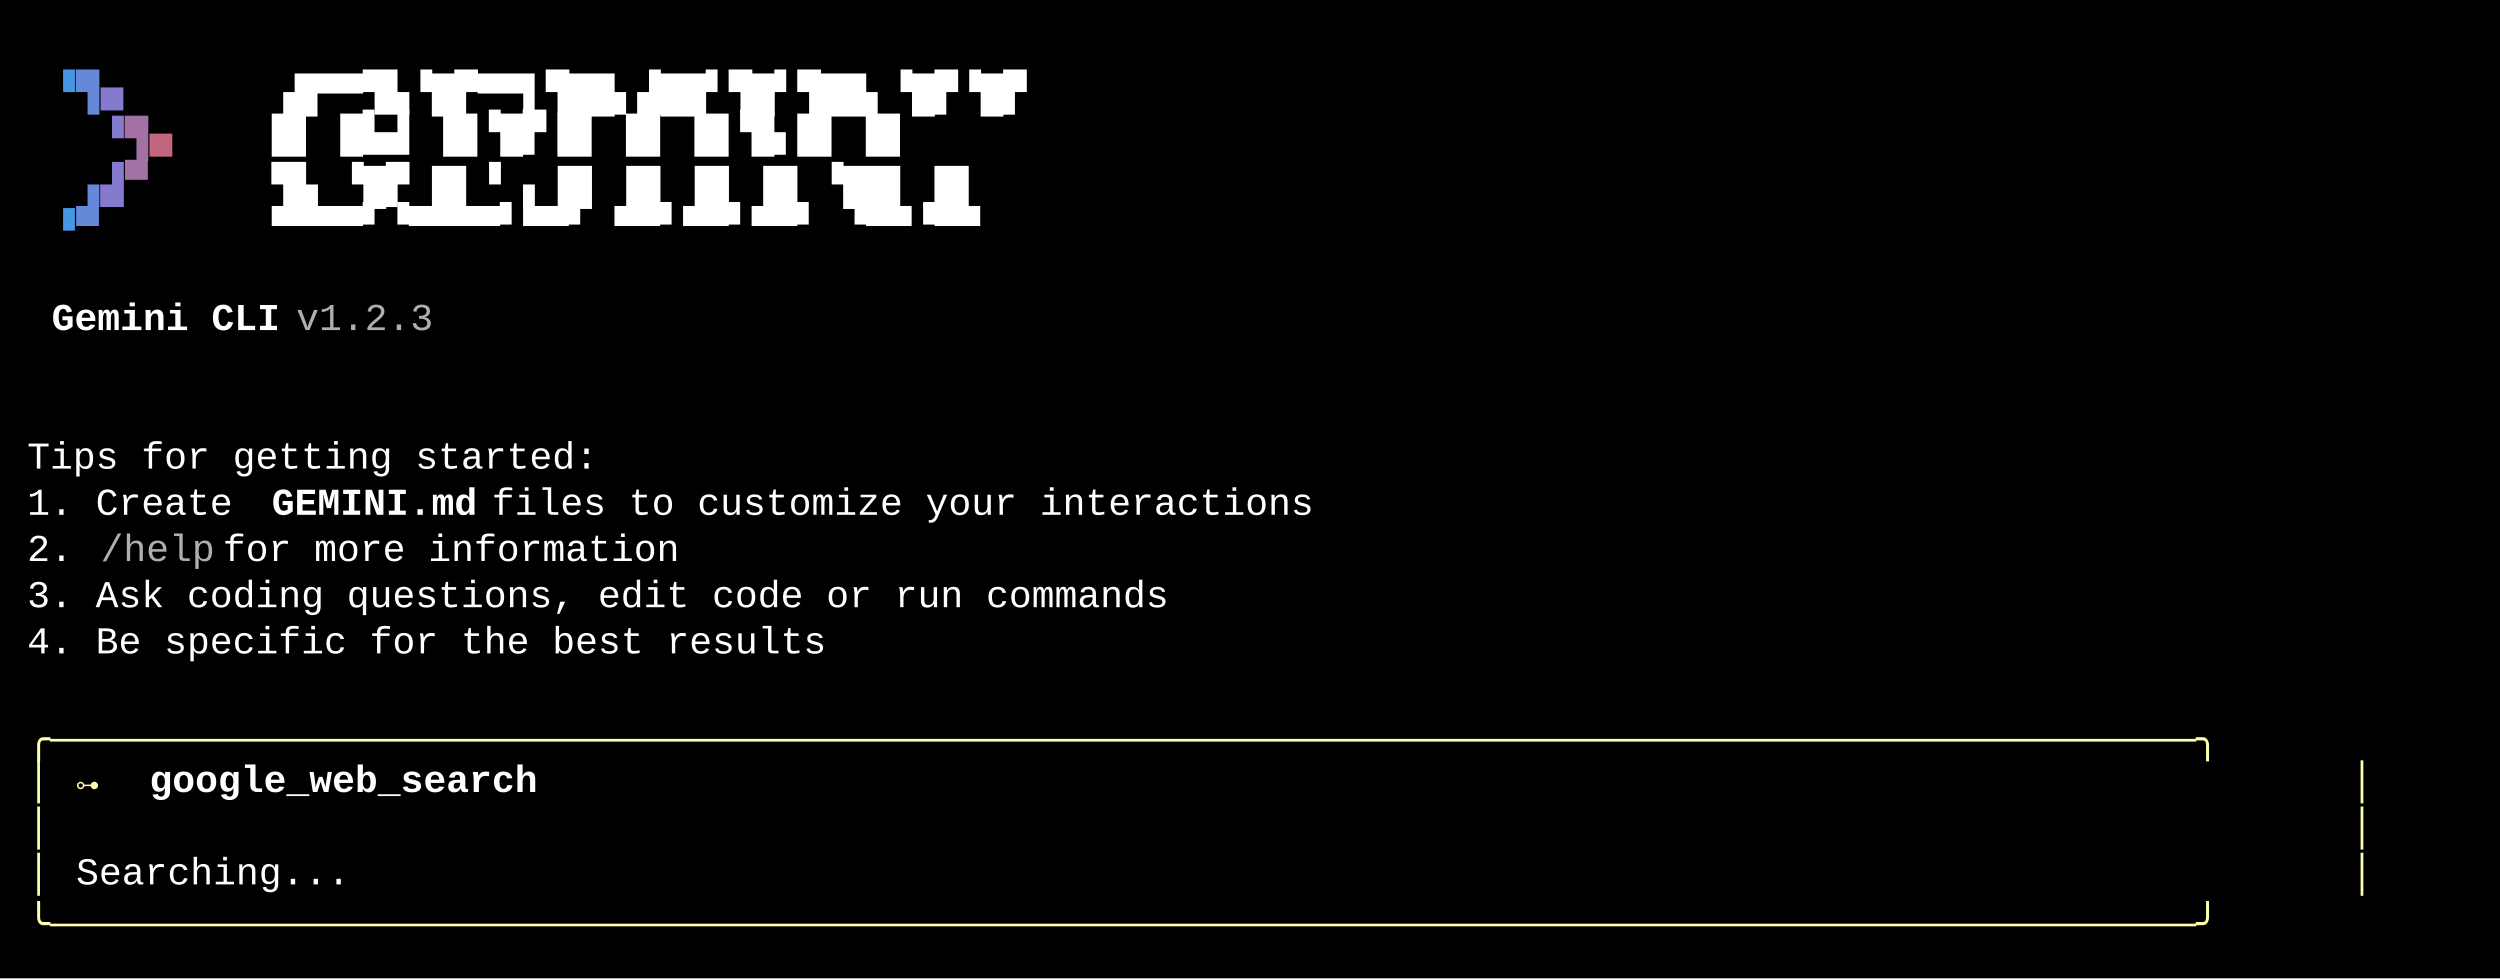
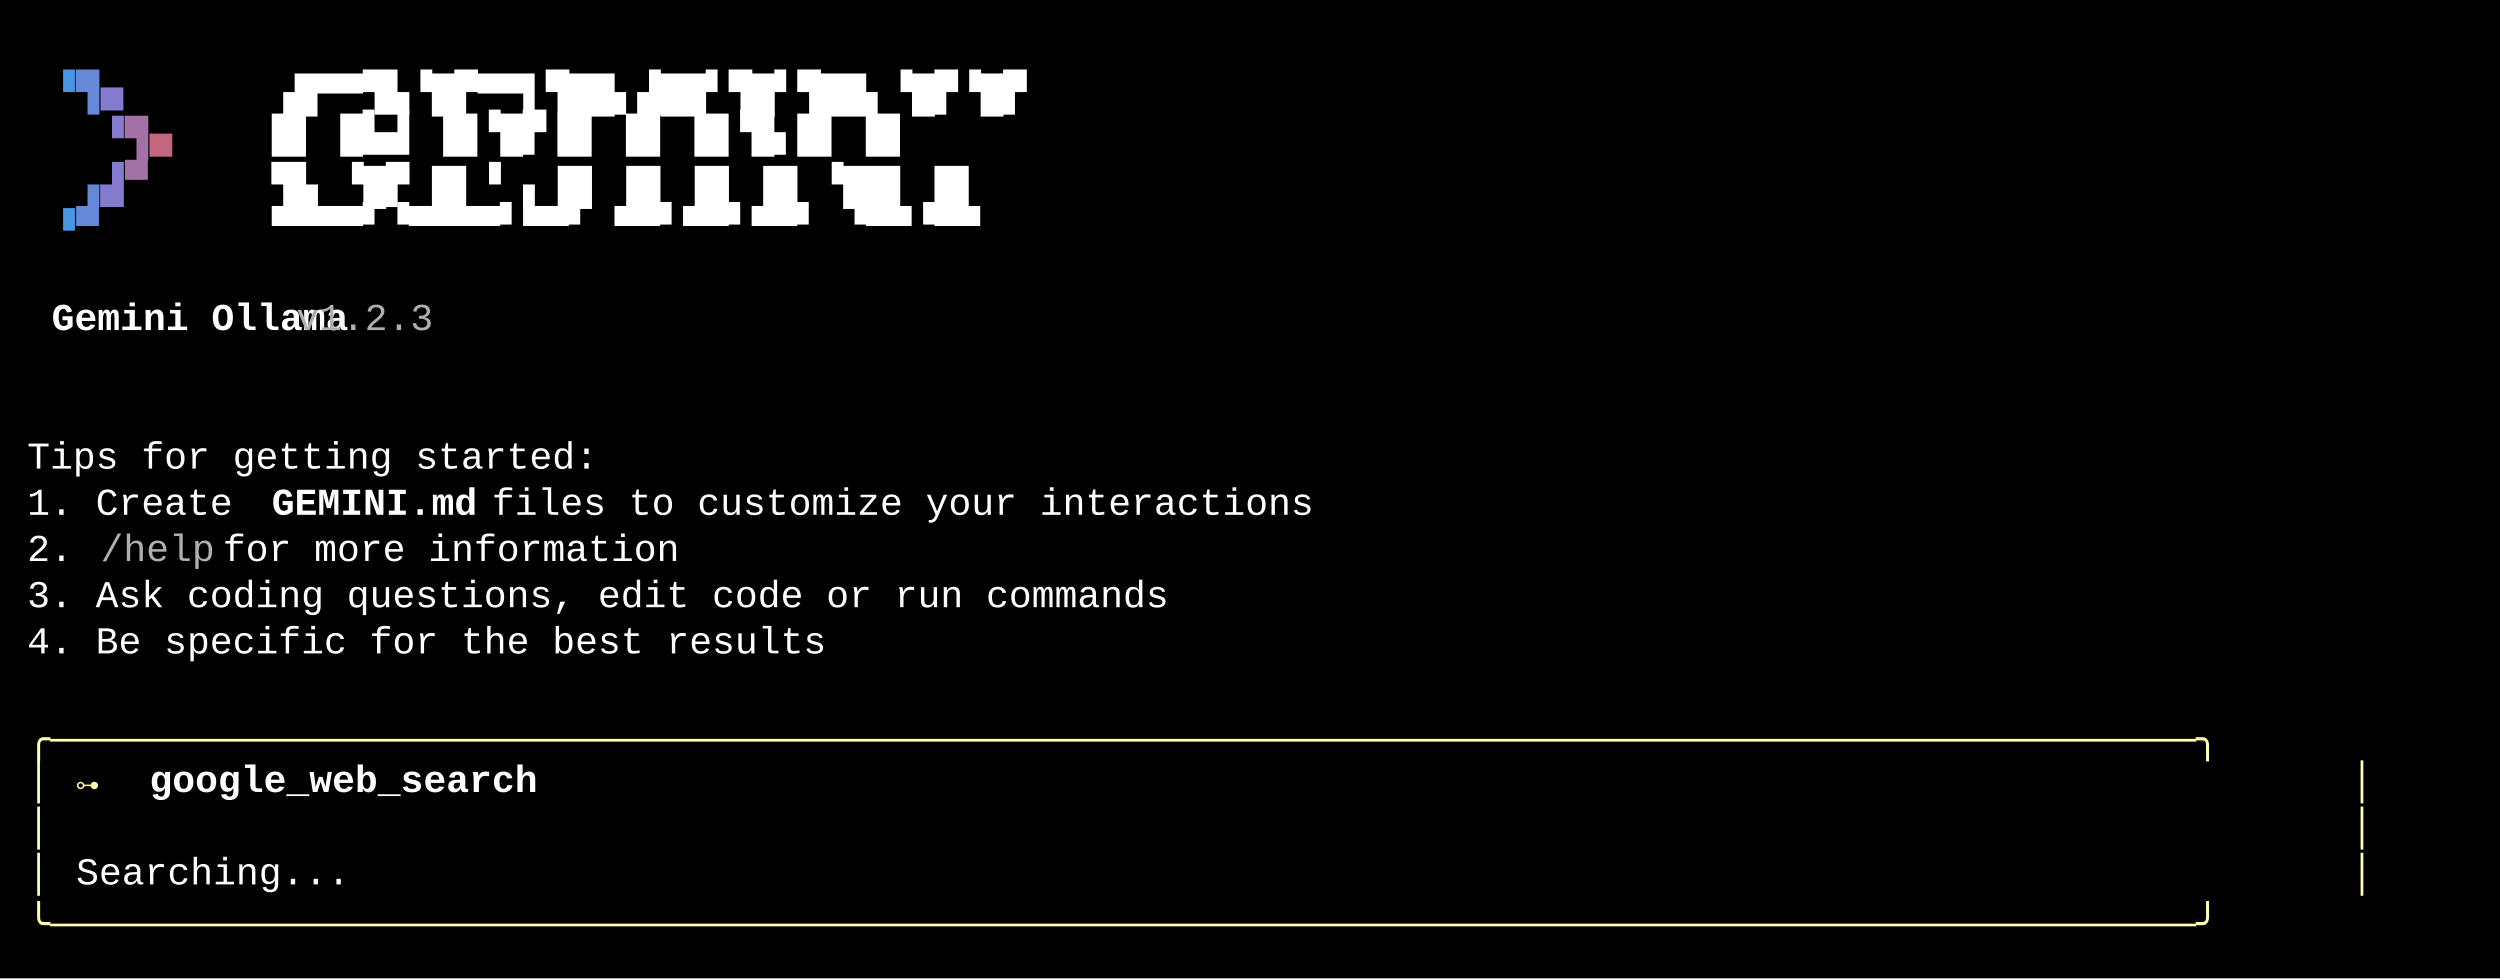
<svg xmlns="http://www.w3.org/2000/svg" width="920" height="360" viewBox="0 0 920 360">
  <style>
    text { font-family: Consolas, "Courier New", monospace; font-size: 14px; dominant-baseline: text-before-edge; white-space: pre; }
  </style>
  <rect width="920" height="360" fill="#000000" />
  <g transform="translate(10, 10)">
    <text x="9" y="19" fill="#4796e4" textLength="9" lengthAdjust="spacingAndGlyphs">▝</text>
    <text x="18" y="19" fill="#6688d9" textLength="9" lengthAdjust="spacingAndGlyphs">▜</text>
    <text x="27" y="19" fill="#847ace" textLength="9" lengthAdjust="spacingAndGlyphs">▄</text>
    <text x="90" y="19" fill="#ffffff" textLength="297" lengthAdjust="spacingAndGlyphs">▗█▀▀▜▙▝█▛▀▀▌▜██▖▟██▘▜█▘▜██▖▝█▛▝█▛</text>
    <text x="27" y="36" fill="#847ace" textLength="9" lengthAdjust="spacingAndGlyphs">▝</text>
    <text x="36" y="36" fill="#a471a7" textLength="9" lengthAdjust="spacingAndGlyphs">▜</text>
    <text x="45" y="36" fill="#c3677f" textLength="9" lengthAdjust="spacingAndGlyphs">▄</text>
    <text x="90" y="36" fill="#ffffff" textLength="297" lengthAdjust="spacingAndGlyphs">█▌     █▙▟  ▐█▝█▛▐█ ▐█ ▐█▝█▖█▌ █▌</text>
    <text x="18" y="53" fill="#6688d9" textLength="9" lengthAdjust="spacingAndGlyphs">▗</text>
    <text x="27" y="53" fill="#847ace" textLength="9" lengthAdjust="spacingAndGlyphs">▟</text>
    <text x="36" y="53" fill="#a471a7" textLength="9" lengthAdjust="spacingAndGlyphs">▀</text>
    <text x="90" y="53" fill="#ffffff" textLength="297" lengthAdjust="spacingAndGlyphs">▜▙ ▝█▛ █▌▝ ▖▐█   ▐█ ▐█ ▐█ ▝██▌ █▌</text>
    <text x="9" y="70" fill="#4796e4" textLength="9" lengthAdjust="spacingAndGlyphs">▝</text>
    <text x="18" y="70" fill="#6688d9" textLength="9" lengthAdjust="spacingAndGlyphs">▀</text>
    <text x="90" y="70" fill="#ffffff" textLength="297" lengthAdjust="spacingAndGlyphs"> ▀▀▀▀▘▝▀▀▀▀▘▀▀▘  ▀▀▘▀▀▘▀▀▘ ▝▀▀▝▀▀</text>
-     <text x="9" y="104" fill="#ffffff" textLength="90" lengthAdjust="spacingAndGlyphs" font-weight="bold">Gemini CLI</text>
+     <text x="9" y="104" fill="#ffffff" textLength="90" lengthAdjust="spacingAndGlyphs" font-weight="bold">Gemini Ollama</text>
    <text x="99" y="104" fill="#afafaf" textLength="63" lengthAdjust="spacingAndGlyphs"> v1.2.3</text>
    <text x="0" y="155" fill="#ffffff" textLength="225" lengthAdjust="spacingAndGlyphs">Tips for getting started:</text>
    <text x="0" y="172" fill="#ffffff" textLength="90" lengthAdjust="spacingAndGlyphs">1. Create </text>
    <text x="90" y="172" fill="#ffffff" textLength="81" lengthAdjust="spacingAndGlyphs" font-weight="bold">GEMINI.md</text>
    <text x="171" y="172" fill="#ffffff" textLength="333" lengthAdjust="spacingAndGlyphs"> files to customize your interactions</text>
    <text x="0" y="189" fill="#ffffff" textLength="27" lengthAdjust="spacingAndGlyphs">2. </text>
    <text x="27" y="189" fill="#afafaf" textLength="45" lengthAdjust="spacingAndGlyphs">/help</text>
    <text x="72" y="189" fill="#ffffff" textLength="189" lengthAdjust="spacingAndGlyphs"> for more information</text>
    <text x="0" y="206" fill="#ffffff" textLength="450" lengthAdjust="spacingAndGlyphs">3. Ask coding questions, edit code or run commands</text>
    <text x="0" y="223" fill="#ffffff" textLength="315" lengthAdjust="spacingAndGlyphs">4. Be specific for the best results</text>
    <text x="0" y="257" fill="#ffffaf" textLength="864" lengthAdjust="spacingAndGlyphs">╭──────────────────────────────────────────────────────────────────────────────────────────────╮</text>
    <text x="0" y="274" fill="#ffffaf" textLength="9" lengthAdjust="spacingAndGlyphs">│</text>
    <text x="18" y="274" fill="#ffffaf" textLength="9" lengthAdjust="spacingAndGlyphs">⊶</text>
    <text x="45" y="274" fill="#ffffff" textLength="153" lengthAdjust="spacingAndGlyphs" font-weight="bold">google_web_search</text>
    <text x="855" y="274" fill="#ffffaf" textLength="9" lengthAdjust="spacingAndGlyphs">│</text>
    <text x="0" y="291" fill="#ffffaf" textLength="9" lengthAdjust="spacingAndGlyphs">│</text>
    <text x="855" y="291" fill="#ffffaf" textLength="9" lengthAdjust="spacingAndGlyphs">│</text>
    <text x="0" y="308" fill="#ffffaf" textLength="9" lengthAdjust="spacingAndGlyphs">│</text>
    <text x="18" y="308" fill="#ffffff" textLength="108" lengthAdjust="spacingAndGlyphs">Searching...</text>
    <text x="855" y="308" fill="#ffffaf" textLength="9" lengthAdjust="spacingAndGlyphs">│</text>
    <text x="0" y="325" fill="#ffffaf" textLength="864" lengthAdjust="spacingAndGlyphs">╰──────────────────────────────────────────────────────────────────────────────────────────────╯</text>
  </g>
</svg>
